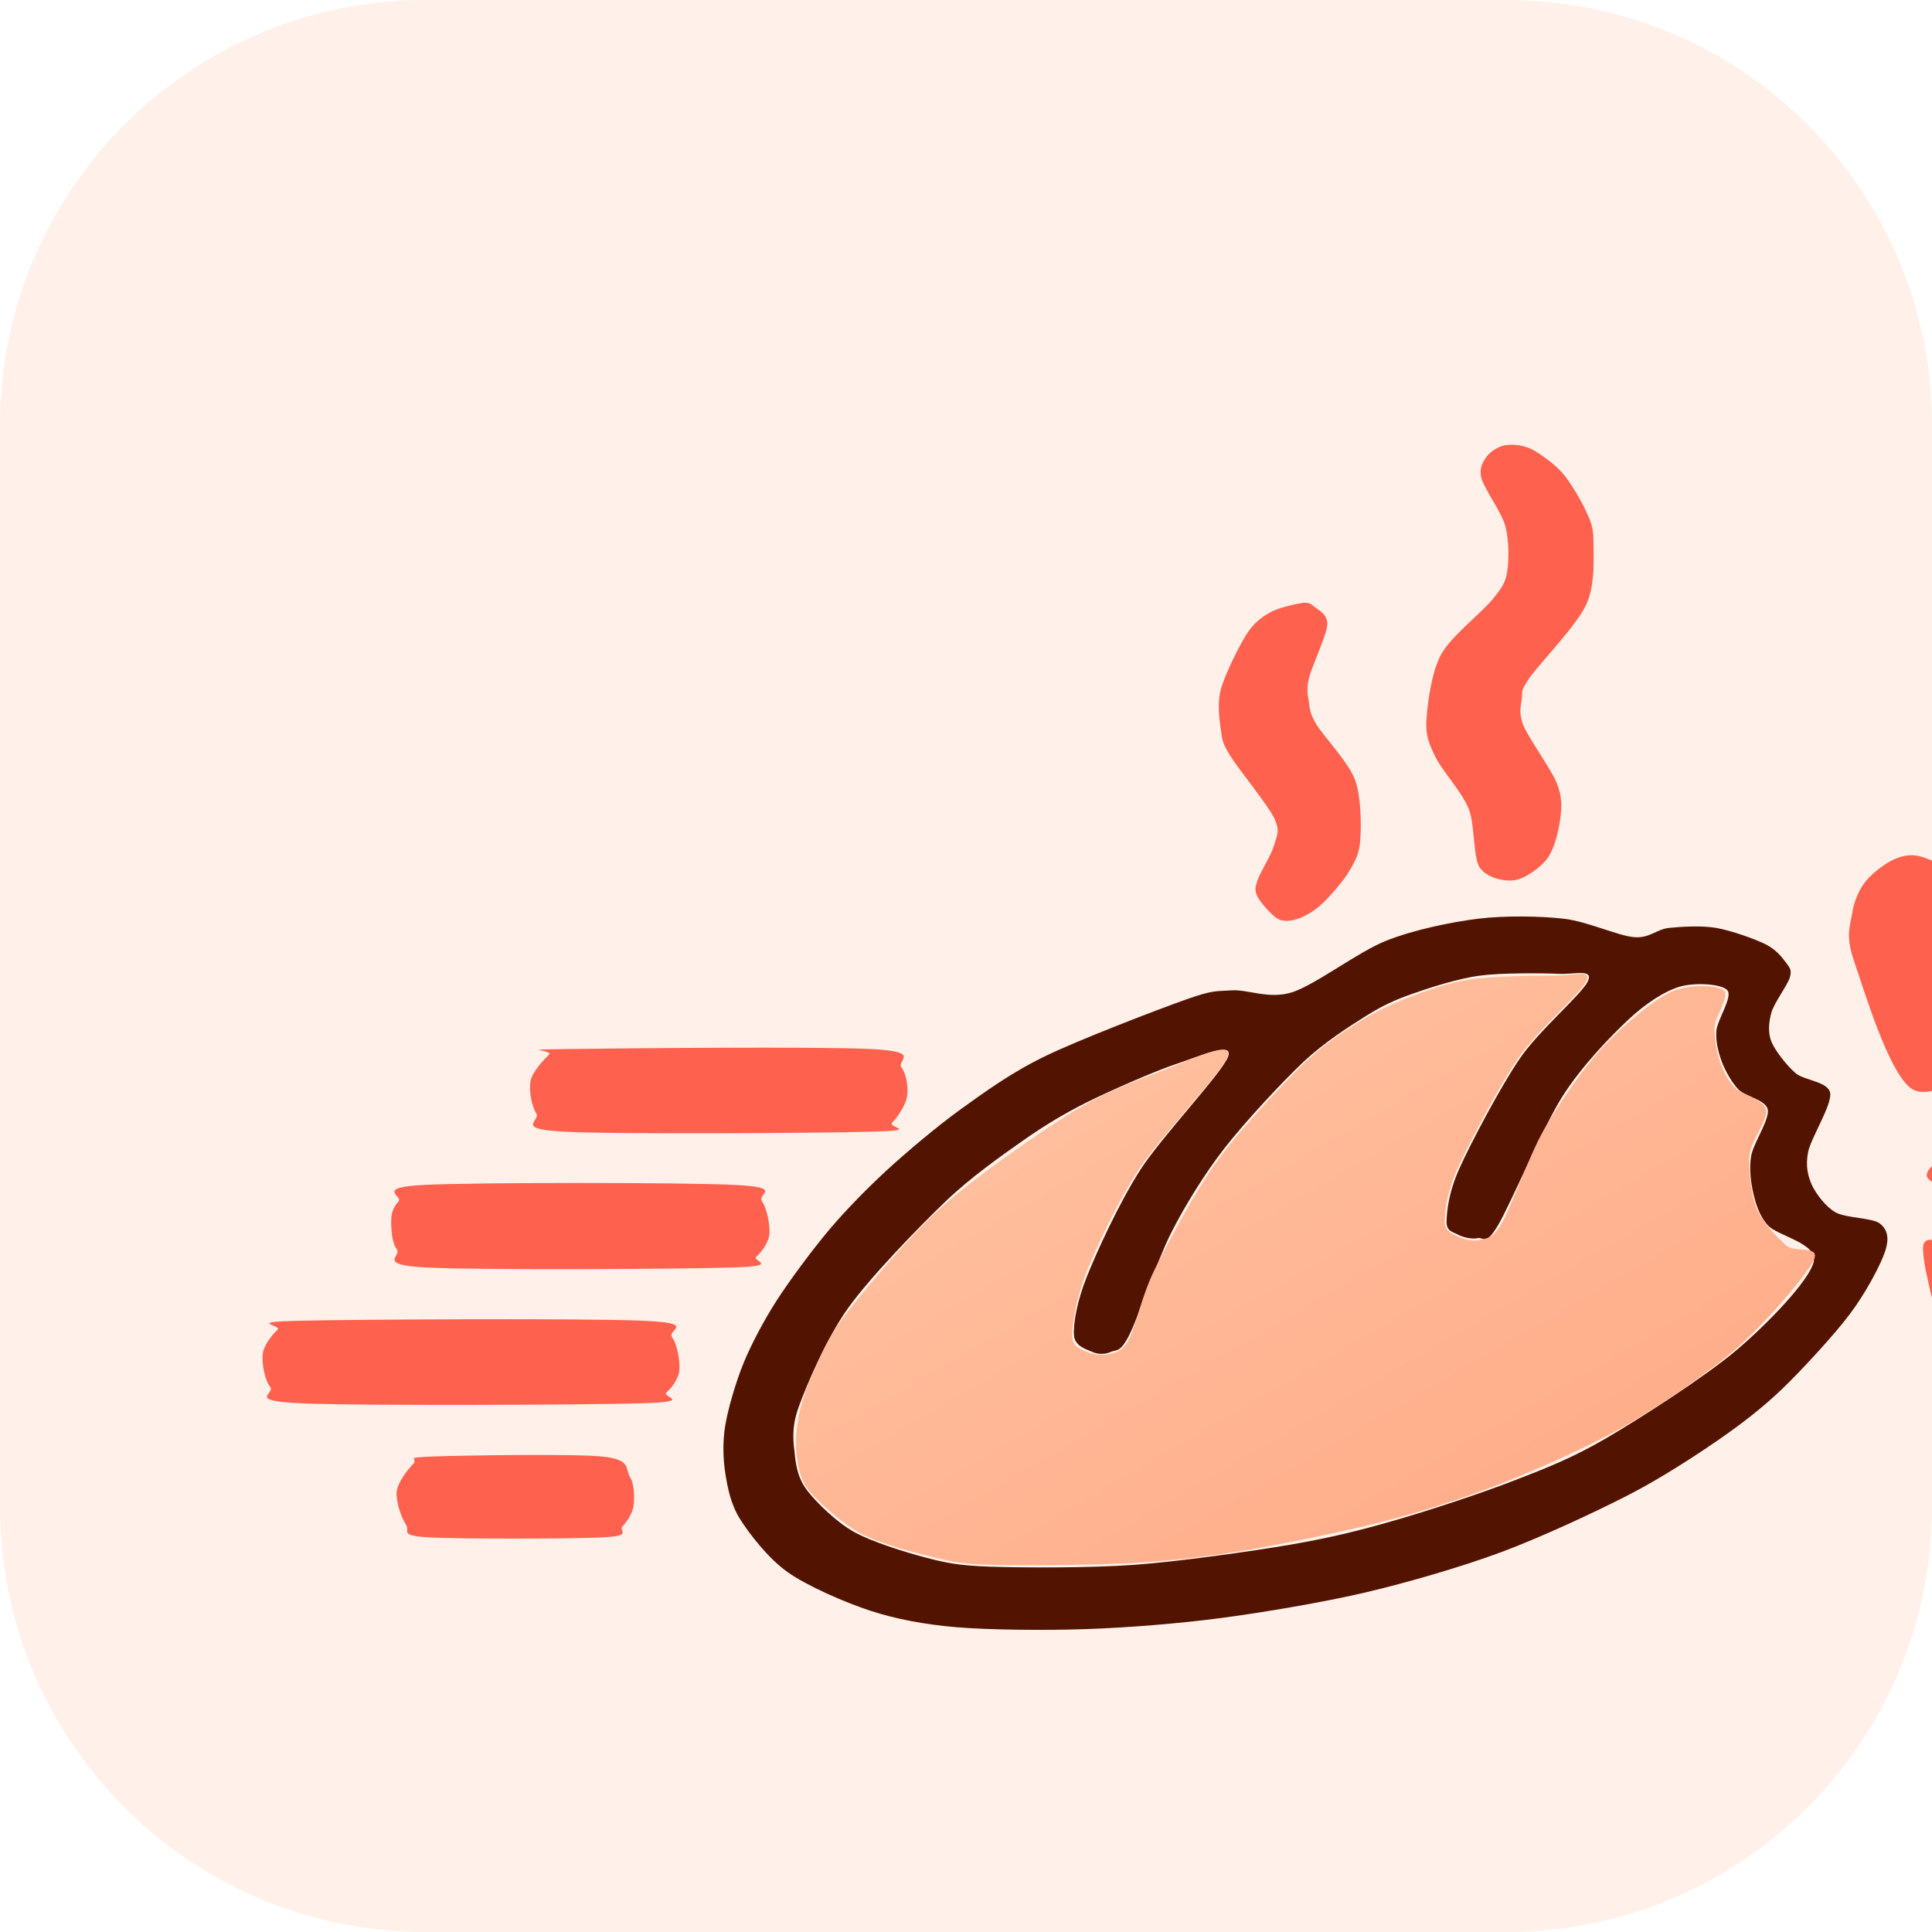
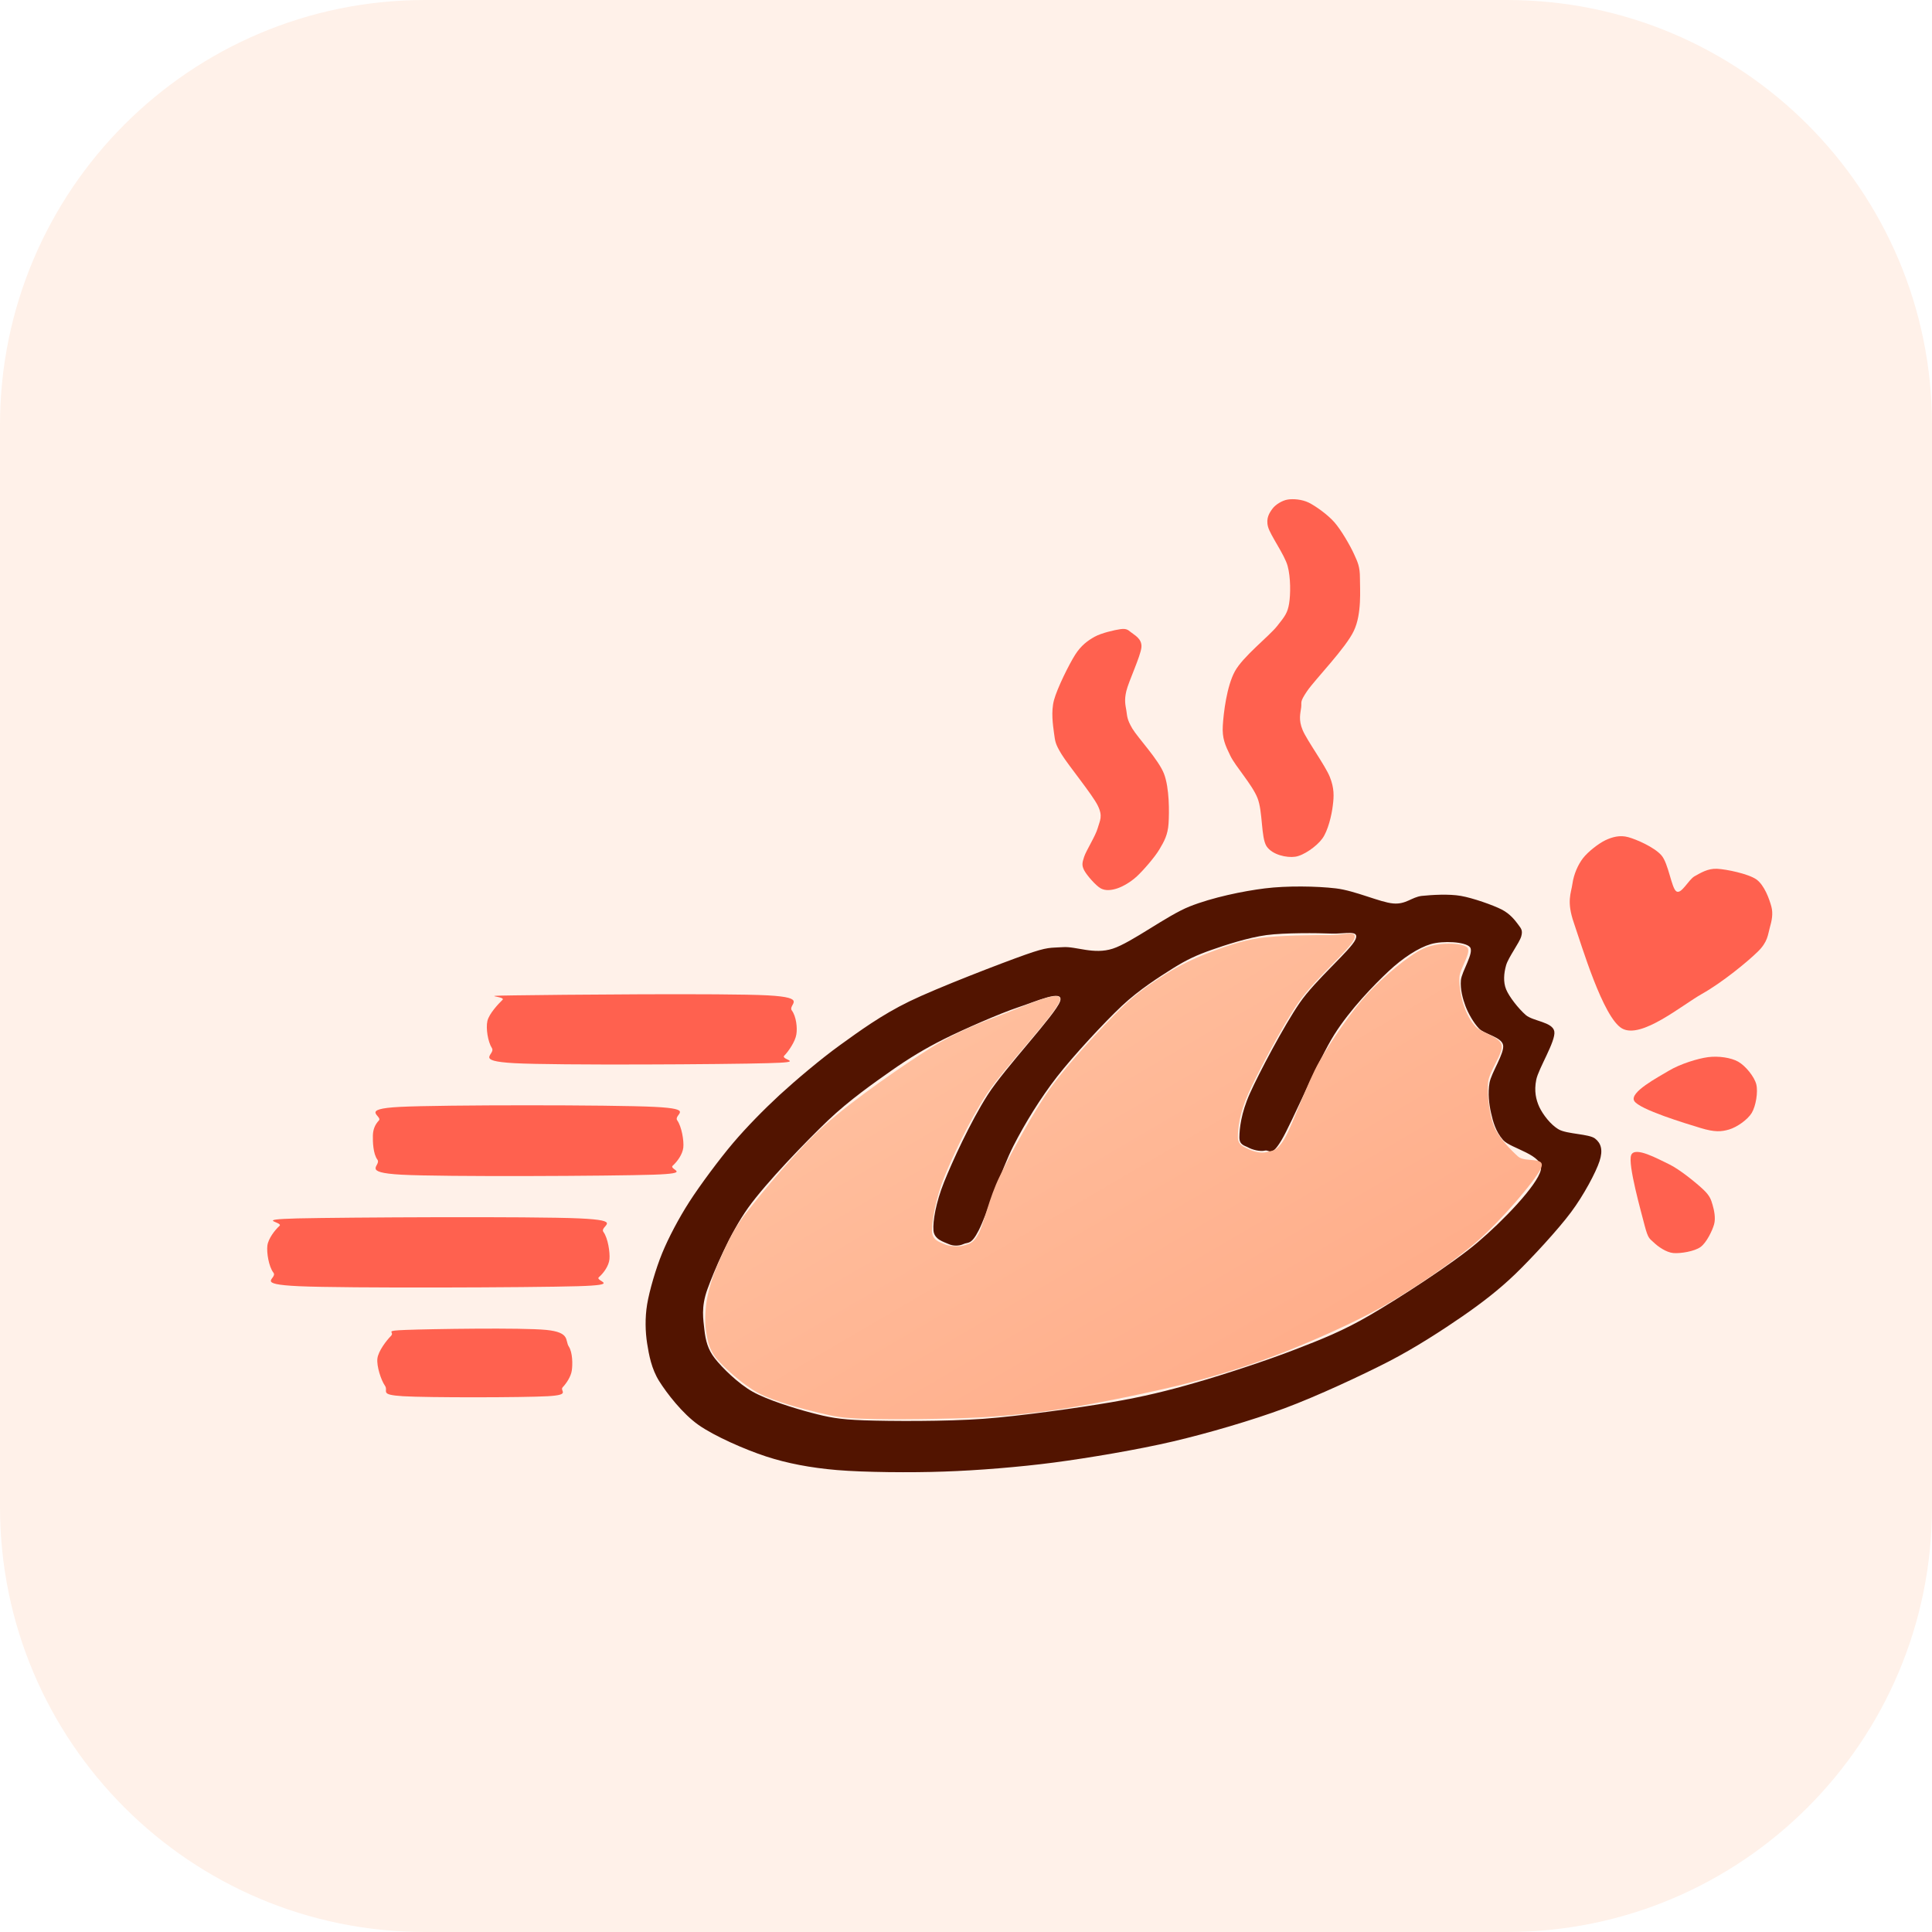
<svg xmlns="http://www.w3.org/2000/svg" viewBox="0 0 1000 1000" role="img" aria-label="Favicon Appadoka fundo creme">
  <defs>
    <linearGradient id="miolo" x1="0" y1="0" x2="1" y2="1">
      <stop stop-color="#ffc6a6" />
      <stop offset="1" stop-color="#ffa783" />
    </linearGradient>
  </defs>
  <rect width="1000" height="1000" rx="220" fill="#fff1e9" />
-   <g transform="translate(-130 220) scale(0.95)">
+   <g transform="translate(-80 250) scale(0.78)">
    <g id="paofiel">
      <path fill="#521400" fill-rule="evenodd" d="M1110,293 C1108,290.3 1104.7,285.9 1099,283 C1093.3,280.1 1080,275.4 1072,274 C1064,272.6 1052.8,273.3 1046,274 C1039.3,274.8 1035.5,279.8 1027,279 C1018.5,278.3 1001.8,270.5 989,269 C976.3,267.5 956.5,267.2 942,269 C927.5,270.8 907.1,275 892,281 C876.9,287 853.6,304.9 841,309 C828.4,313.1 816.7,307.4 808,308 C799.3,308.6 798.3,307.6 783,313 C767.7,318.4 724.5,335 706,344 C687.5,353 672.9,363.7 660,373 C647.1,382.3 630.6,396.3 620,406 C609.4,415.8 598,427.4 589,438 C580,448.6 567,466.1 560,477 C553,487.9 546.2,500.8 542,511 C537.8,521.2 533.5,536 532,545 C530.5,554 530.8,563.4 532,571 C533.2,578.6 534.9,587.9 540,596 C545.1,604.1 555.4,617.5 566,625 C576.6,632.5 597.2,641.5 611,646 C624.8,650.5 640.3,653.5 658,655 C675.7,656.5 707.4,656.8 729,656 C750.6,655.3 779.2,653 802,650 C824.8,647 858,641.4 881,636 C904,630.6 933.5,622 955,614 C976.5,606 1006.3,592.1 1024,583 C1041.7,573.9 1060.4,561.7 1073,553 C1085.6,544.3 1097.2,535.4 1108,525 C1118.8,514.6 1136.6,495.3 1145,484 C1153.4,472.8 1161.6,457.4 1164,450 C1166.4,442.6 1165,438.1 1161,435 C1157,431.9 1142.5,432.1 1137,429 C1131.5,425.9 1126.3,418.9 1124,414 C1121.8,409.1 1120.5,403.5 1122,396 C1123.5,388.5 1135,370.4 1134,364 C1133,357.6 1119.8,357.2 1115,353 C1110.2,348.8 1104,340.9 1102,336 C1100,331.1 1100.5,325.3 1102,320 C1103.5,314.8 1110.8,305.1 1112,301 C1113.2,296.9 1112,295.7 1110,293Z M1078,308 C1081,311.6 1072.5,324.1 1072,330 C1071.5,335.9 1073.2,342.2 1075,347 C1076.8,351.8 1080.3,358.1 1084,362 C1087.8,365.9 1099,367.6 1100,373 C1101,378.4 1092.2,391.3 1091,398 C1089.8,404.8 1090.7,412.3 1092,418 C1093.3,423.7 1095,430.3 1100,436 C1105,441.7 1127.5,445.8 1125,456 C1122.5,466.2 1100,489.6 1083,504 C1066,518.4 1030.2,541.4 1012,552 C993.9,562.6 979.4,568.3 962,575 C944.6,581.8 914.3,591.8 896,597 C877.7,602.3 861.1,606.4 840,610 C818.9,613.6 779.6,619.2 755,621 C730.4,622.8 693.1,622.6 676,622 C658.9,621.4 652.1,619.9 641,617 C629.9,614.1 611.6,608.4 602,603 C592.4,597.6 581.8,587.1 577,581 C572.2,574.9 570.8,568.9 570,562 C569.3,555.1 567.6,547.1 572,535 C576.4,522.9 587,497.8 599,481 C611,464.2 637.8,436.6 652,423 C666.3,409.4 682.5,398.1 694,390 C705.5,381.9 716.4,375.3 729,369 C741.6,362.7 766.5,351.8 778,348 C789.5,344.3 809,335.3 806,344 C803,352.7 769.5,388 758,406 C746.5,424 734.4,450.5 729,464 C723.6,477.5 721.5,489.9 722,496 C722.5,502.1 729,503.6 732,505 C735,506.4 739,506.4 742,505 C745,503.6 747,505.8 752,496 C757,486.3 767.2,455.3 775,440 C782.8,424.7 793.2,407.9 804,394 C814.8,380.1 835.5,357.8 847,347 C858.5,336.2 872.1,327.6 881,322 C889.9,316.4 896.7,313.3 906,310 C915.3,306.7 931,301.6 943,300 C955,298.4 977.1,298.6 986,299 C994.9,299.4 1005.1,296.1 1002,303 C998.9,309.9 975.5,329.7 965,345 C954.5,360.3 938,391.6 932,405 C926,418.4 925.1,428.6 925,434 C924.9,439.4 928.5,439.6 931,441 C933.5,442.4 938.7,443.8 942,443 C945.3,442.3 946.1,447.6 953,436 C959.9,424.4 977.4,382.8 988,366 C998.6,349.2 1014.4,333 1024,324 C1033.6,315 1043.9,308.4 1052,306 C1060.1,303.6 1075,304.4 1078,308Z" />
      <path fill="url(#miolo)" d="M1076,308 C1072.4,305.1 1056.9,304.4 1047,309 C1037.1,313.6 1020.4,327.8 1010,339 C999.6,350.3 986.3,369.6 978,384 C969.8,398.4 960.3,426 955,435 C949.8,444 946.6,442.9 943,444 C939.4,445.1 933.9,443.5 931,442 C928.1,440.5 924,439.6 924,434 C924,428.4 925,418.4 931,405 C937,391.6 953.5,360.3 964,345 C974.5,329.7 997.9,309.8 1001,303 C1004.1,296.3 994.5,300.1 985,300 C975.5,299.9 950.1,300.2 938,302 C925.9,303.8 913.3,308.4 904,312 C894.7,315.6 884.7,320.4 876,326 C867.3,331.6 857.4,337.8 846,349 C834.6,360.3 812,384.4 800,401 C788,417.6 773.2,445.4 766,460 C758.8,474.6 755.6,491.1 752,498 C748.4,504.9 745.5,504.9 742,506 C738.5,507.1 732.1,506.5 729,505 C725.9,503.5 721,502.6 721,496 C721,489.4 723.6,474.5 729,461 C734.4,447.5 745.5,423.7 757,406 C768.5,388.3 804.5,350.9 806,343 C807.5,335.1 779.9,348.2 767,353 C754.1,357.8 737.5,364.1 720,375 C702.5,385.9 668.3,409.6 650,426 C631.7,442.4 608.5,470.5 598,484 C587.5,497.5 583.9,507.6 580,516 C576.1,524.4 573.4,533.1 572,540 C570.6,546.9 570.1,555.9 571,562 C571.9,568.1 572.8,574.7 578,581 C583.3,587.3 595.8,598.6 606,604 C616.2,609.4 635.4,614.5 646,617 C656.6,619.5 660.8,620.5 677,621 C693.2,621.5 733.1,621.2 754,620 C774.9,618.8 795.3,616.5 816,613 C836.7,609.5 871.3,602.4 892,597 C912.7,591.6 934.6,584.6 954,577 C973.4,569.4 1001.6,557.1 1021,546 C1040.3,534.9 1067.4,516.6 1083,503 C1098.6,489.4 1121,463.4 1125,455 C1129,446.6 1114.7,451.2 1110,447 C1105.3,442.8 1097,434.4 1094,427 C1091,419.6 1089.3,406.1 1090,398 C1090.8,389.9 1100.2,378.6 1099,373 C1097.8,367.4 1085.8,364.9 1082,361 C1078.3,357.1 1075.7,351.9 1074,347 C1072.3,342.1 1070.7,333.9 1071,328 C1071.3,322.1 1079.6,310.9 1076,308Z" />
      <path fill="#ff614f" d="M353,581 C352.4,586 355.4,595.3 358,599 C360.6,602.8 353.8,605 370,606 C386.2,607 450.1,606.9 466,606 C481.9,605.1 473.6,602.5 476,600 C478.4,597.5 481.4,593 482,589 C482.6,585 482.6,577 480,573 C477.4,569 481.2,563.6 465,562 C448.8,560.4 387.4,561.4 372,562 C356.6,562.6 364.9,563.1 362,566 C359.1,568.9 353.6,576 353,581Z" />
      <path fill="#ff614f" d="M280,506 C279.4,510.6 280.9,520 284,524 C287.1,528 270.7,531.6 301,533 C331.3,534.4 456.1,533.9 486,533 C515.9,532.1 496.9,529.7 500,527 C503.1,524.3 506.6,519.5 507,515 C507.4,510.5 506,501.1 503,497 C500,492.9 517.5,489.4 487,488 C456.6,486.6 329.9,487.3 300,488 C270.1,488.8 291,490.3 288,493 C285,495.7 280.6,501.4 280,506Z" />
      <path fill="#ff614f" d="M1185,446 C1182.6,452.1 1191.8,484.3 1194,493 C1196.3,501.7 1197.2,501.3 1200,504 C1202.8,506.7 1208.3,510.6 1213,511 C1217.7,511.4 1227,509.9 1231,507 C1235,504.1 1238.8,496.2 1240,492 C1241.2,487.8 1240,482.4 1239,479 C1238,475.6 1237.3,473.1 1233,469 C1228.7,464.9 1217.2,455.4 1210,452 C1202.8,448.6 1187.4,439.9 1185,446Z" />
      <path fill="#ff614f" d="M350,433 C349.9,436.9 350.1,445.1 353,449 C355.9,452.9 341.6,457.5 369,459 C396.4,460.5 509,459.9 536,459 C563,458.1 546,455.7 549,453 C552,450.3 555.5,445.5 556,441 C556.5,436.5 554.9,427.1 552,423 C549.1,418.9 564.6,415.4 537,414 C509.4,412.6 395.4,412.6 368,414 C340.6,415.4 356.7,420.1 354,423 C351.3,425.9 350.1,429.1 350,433Z" />
      <path fill="#ff614f" d="M1268,399 C1266.7,393.9 1260.8,386.7 1256,384 C1251.2,381.3 1242.9,380.1 1236,381 C1229.1,381.9 1217.3,385.6 1210,390 C1202.7,394.4 1183.8,404.3 1187,410 C1190.2,415.7 1221.5,425.1 1231,428 C1240.5,430.9 1244.9,430.5 1250,429 C1255.1,427.5 1262.3,422.5 1265,418 C1267.7,413.5 1269.3,404.1 1268,399Z" />
      <path fill="#ff614f" d="M426,357 C424.9,361.8 426.3,370.8 429,375 C431.7,379.2 416.6,383.5 444,385 C471.4,386.5 585.1,385.8 612,385 C638.9,384.3 620.1,382.9 623,380 C625.9,377.1 630.3,370.5 631,366 C631.8,361.5 630.9,353.9 628,350 C625.1,346.1 639.6,341.5 612,340 C584.4,338.5 470.4,339.6 444,340 C417.6,340.4 438.7,340.4 436,343 C433.3,345.6 427.1,352.2 426,357Z" />
      <path fill="#ff614f" d="M1268,263 C1262.6,259.3 1248.2,256.3 1242,256 C1235.8,255.7 1231,258.8 1227,261 C1223,263.3 1218.3,273.1 1215,271 C1211.7,268.9 1209.8,252.4 1205,247 C1200.2,241.6 1188.5,236.5 1183,235 C1177.5,233.5 1172.5,234.9 1168,237 C1163.5,239.1 1156.3,244.7 1153,249 C1149.7,253.3 1146.9,259.6 1146,266 C1145.1,272.4 1142,277.6 1147,292 C1152,306.4 1166.3,354.9 1179,362 C1191.8,369.1 1218.5,346.6 1232,339 C1245.5,331.4 1262.3,317.6 1269,311 C1275.8,304.4 1275.7,299.5 1277,295 C1278.3,290.5 1279.3,285.8 1278,281 C1276.7,276.2 1273.4,266.8 1268,263Z" />
      <path fill="#ff614f" d="M846,97 C842.4,97.5 833.5,99.5 829,102 C824.5,104.5 820,107.7 816,114 C812,120.3 804.1,136.2 802,144 C799.9,151.8 801.3,160.6 802,166 C802.8,171.4 802.6,172.8 807,180 C811.4,187.2 827.4,206.7 831,214 C834.6,221.3 832.4,223.9 831,229 C829.6,234.1 823.4,243.8 822,248 C820.6,252.2 820.4,253.8 822,257 C823.6,260.1 829.7,267.2 833,269 C836.3,270.8 840.4,270.2 844,269 C847.6,267.8 852.8,264.9 857,261 C861.2,257.1 868.9,248.3 872,243 C875.1,237.8 877.5,233.5 878,226 C878.5,218.5 878.6,202.4 875,193 C871.4,183.6 857.8,169.3 854,163 C850.3,156.7 850.6,154.8 850,151 C849.4,147.3 848.5,144.3 850,138 C851.5,131.7 859.5,114.8 860,109 C860.5,103.2 855.1,100.8 853,99 C850.9,97.2 849.6,96.5 846,97Z" />
      <path fill="#ff614f" d="M957,11 C953.4,11.6 949,14.3 947,17 C945,19.7 942.5,23.3 944,29 C945.5,34.7 954.9,47.4 957,55 C959.1,62.6 959,74 958,80 C957,86 955.4,88.3 950,95 C944.6,101.8 927.4,115.1 922,125 C916.6,134.9 914.5,152.6 914,161 C913.5,169.4 915.5,173.8 919,181 C922.5,188.2 933.4,200 937,209 C940.6,218 939.3,235.2 943,241 C946.8,246.8 956.5,248.8 962,248 C967.5,247.3 976.3,241.1 980,236 C983.8,230.9 986.3,220.2 987,214 C987.8,207.8 988,202.5 985,195 C982,187.5 969.9,170.9 967,164 C964.1,157.1 965.5,152.9 966,149 C966.5,145.1 964.8,145.7 970,138 C975.3,130.3 995.8,109.3 1001,98 C1006.3,86.8 1005,70.7 1005,63 C1005,55.4 1003.5,52.5 1001,47 C998.5,41.5 992.5,31.1 988,26 C983.5,20.9 975.6,15.3 971,13 C966.4,10.8 960.6,10.4 957,11Z" />
    </g>
  </g>
</svg>
